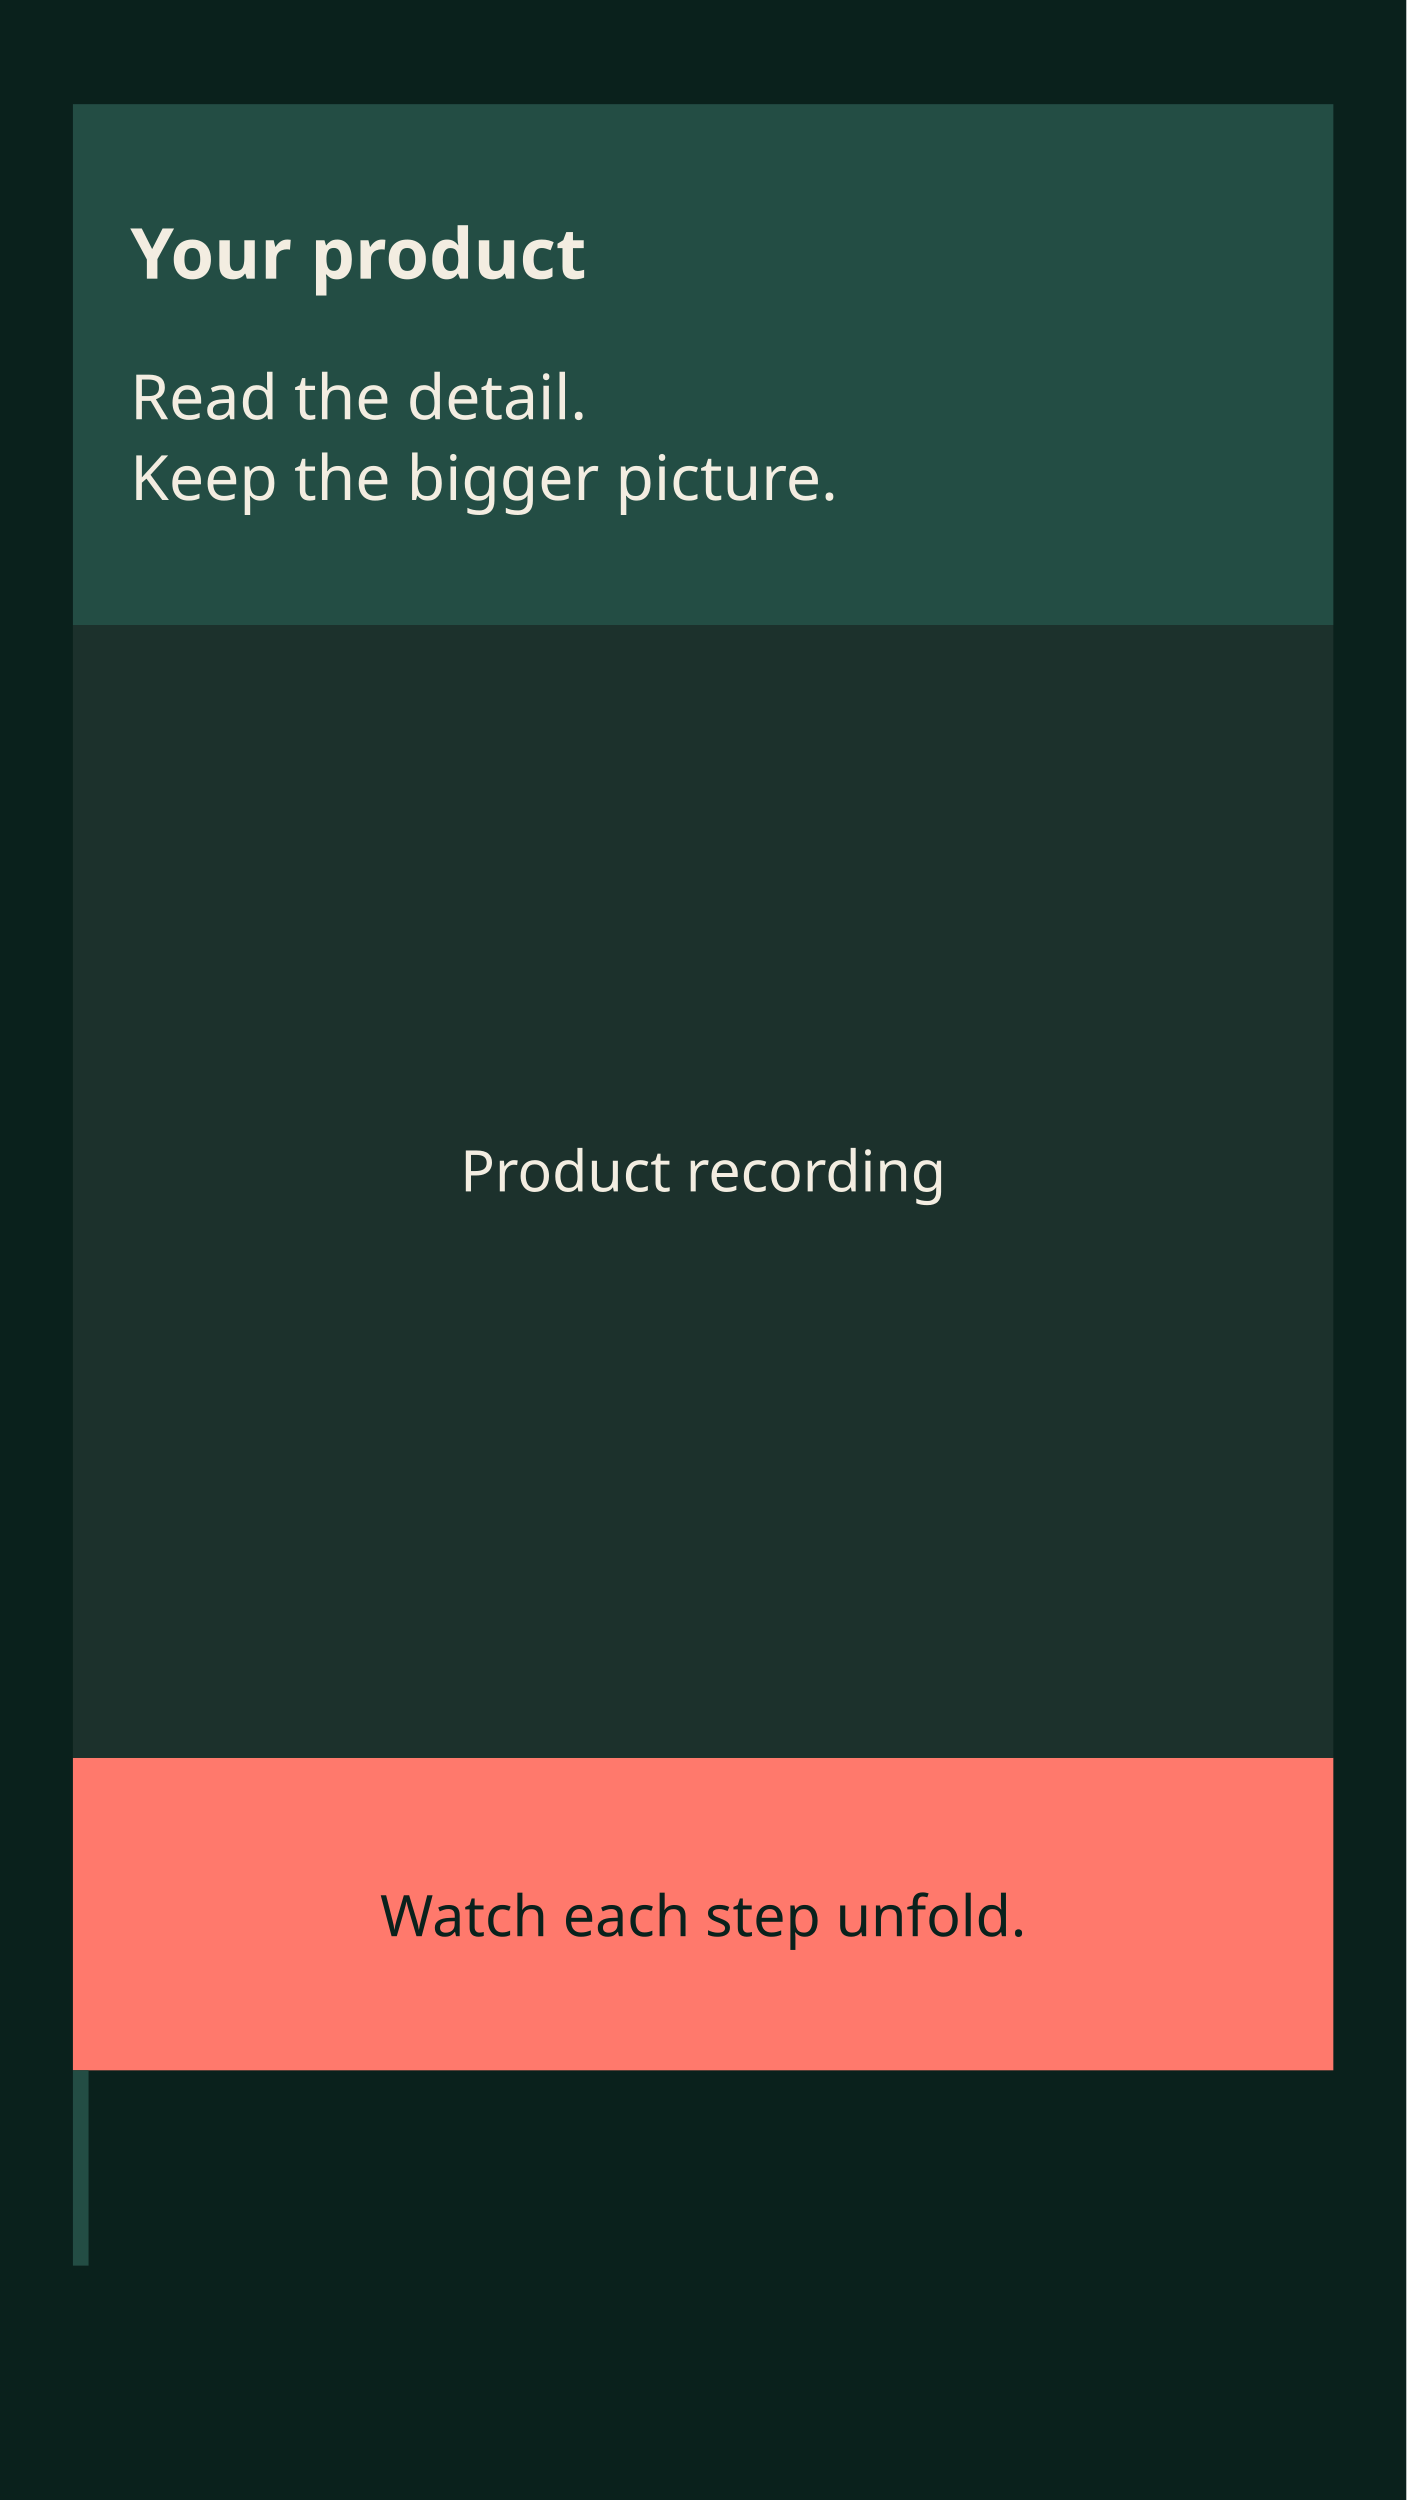
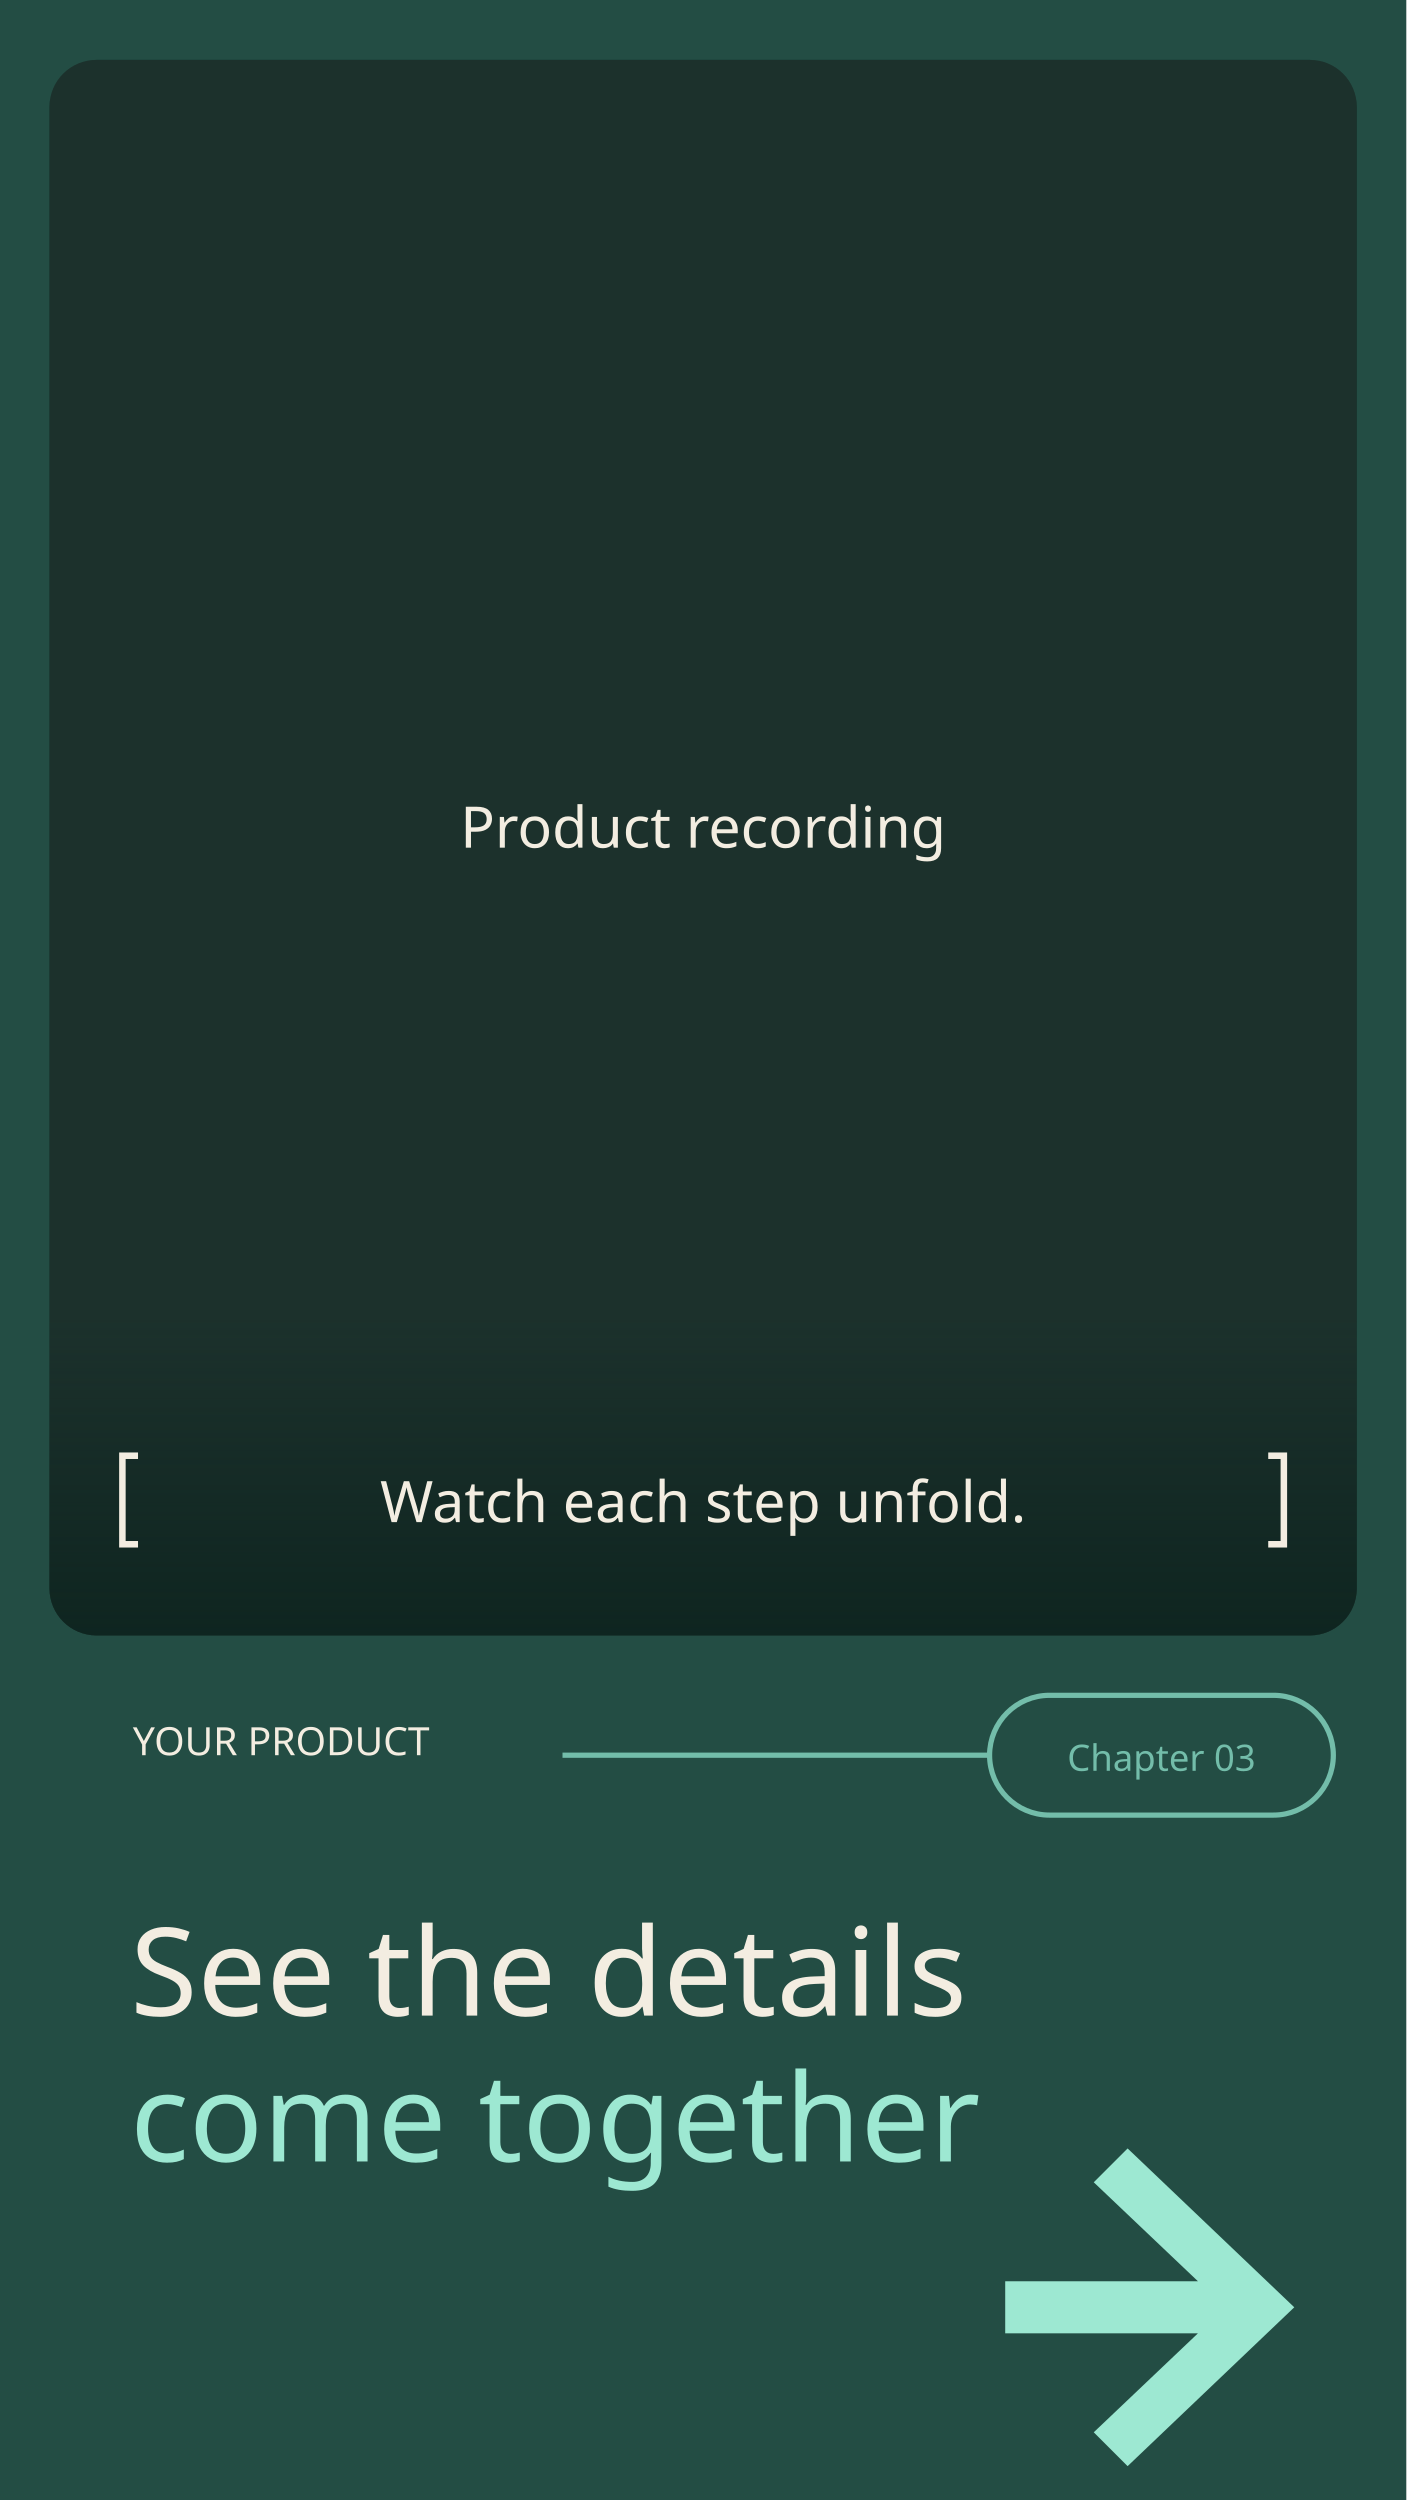
<svg xmlns="http://www.w3.org/2000/svg" width="1080" height="1920" viewBox="0 0 1080 1920">
-   <rect x="0" y="0" width="1080" height="1920" fill="#0A211C" />
-   <rect x="56" y="80" width="968" height="400" fill="#234D44" />
-   <rect x="56" y="1350" width="968" height="240" fill="#FF796C" />
-   <rect x="56" y="1590" width="12" height="150" fill="#234D44" />
-   <rect x="56" y="480" width="968" height="870" fill="#0A211C" />
-   <text x="100" y="214" fill="#F3EDE1" font-family="sans-serif" font-size="54" font-weight="600">Your product</text>
-   <text x="100" y="322" fill="#F3EDE1" font-family="sans-serif" font-size="48" font-weight="500">Read the detail.</text>
-   <text x="100" y="384" fill="#F3EDE1" font-family="sans-serif" font-size="48" font-weight="500">Keep the bigger picture.</text>
-   <rect x="56" y="480" width="968" height="870" fill="#F3EDE1" opacity="0.08" />
-   <text x="540" y="915" text-anchor="middle" fill="#F3EDE1" font-family="sans-serif" font-size="44">Product recording</text>
-   <text x="540" y="1487" text-anchor="middle" fill="#0A211C" font-family="sans-serif" font-size="44">Watch each step unfold.</text>
+   <rect x="0" y="0" width="1080" height="1920" fill="#234D44" />
+   <rect x="38" y="46" width="1004" height="1210" fill="#0A211C" rx="36" />
+   <path d="M432 1348H760" stroke="#73BDAA" stroke-width="4" />
+   <rect x="760" y="1302" width="264" height="92" fill="none" rx="46" stroke="#73BDAA" stroke-width="4" />
+   <path d="M866 1650 994 1772 866 1894 840 1868 920 1792H772V1752H920L840 1676Z" fill="#9DE8D2" />
+   <defs>
+     <clipPath id="product-window">
+       <rect x="38" y="46" width="1004" height="1210" fill="#fff" rx="36" />
+     </clipPath>
+   </defs>
+   <g clip-path="url(#product-window)">
+     <rect x="38" y="46" width="1004" height="1210" fill="#F3EDE1" opacity="0.08" />
+     <text x="540" y="651" text-anchor="middle" fill="#F3EDE1" font-family="sans-serif" font-size="44">Product recording</text>
+   </g>
+   <defs>
+     <linearGradient id="caption-shade" x1="0" y1="0" x2="0" y2="1">
+       <stop offset="0" stop-color="#0A211C" stop-opacity="0" />
+       <stop offset="1" stop-color="#0A211C" stop-opacity=".75" />
+     </linearGradient>
+     <clipPath id="frame-clip">
+       <rect x="38" y="46" width="1004" height="1210" fill="#fff" rx="36" />
+     </clipPath>
+   </defs>
+   <g clip-path="url(#frame-clip)">
+     <rect x="38" y="1010" width="1004" height="246" fill="url(#caption-shade)" />
+   </g>
+   <path d="M106 1118H94V1186H106M974 1118H986V1186H974" fill="none" stroke="#F3EDE1" stroke-width="5" />
+   <text x="892" y="1360" text-anchor="middle" fill="#73BDAA" font-family="sans-serif" font-size="28">Chapter 03</text>
+   <text x="102" y="1348" fill="#F3EDE1" font-family="sans-serif" font-size="30" font-weight="400">YOUR PRODUCT</text>
+   <text x="100" y="1548" fill="#F3EDE1" font-family="sans-serif" font-size="94" font-weight="500">See the details</text>
+   <text x="100" y="1660" fill="#9DE8D2" font-family="sans-serif" font-size="94" font-weight="400">come together</text>
+   <text x="540" y="1169" text-anchor="middle" fill="#F3EDE1" font-family="sans-serif" font-size="44">Watch each step unfold.</text>
</svg>
